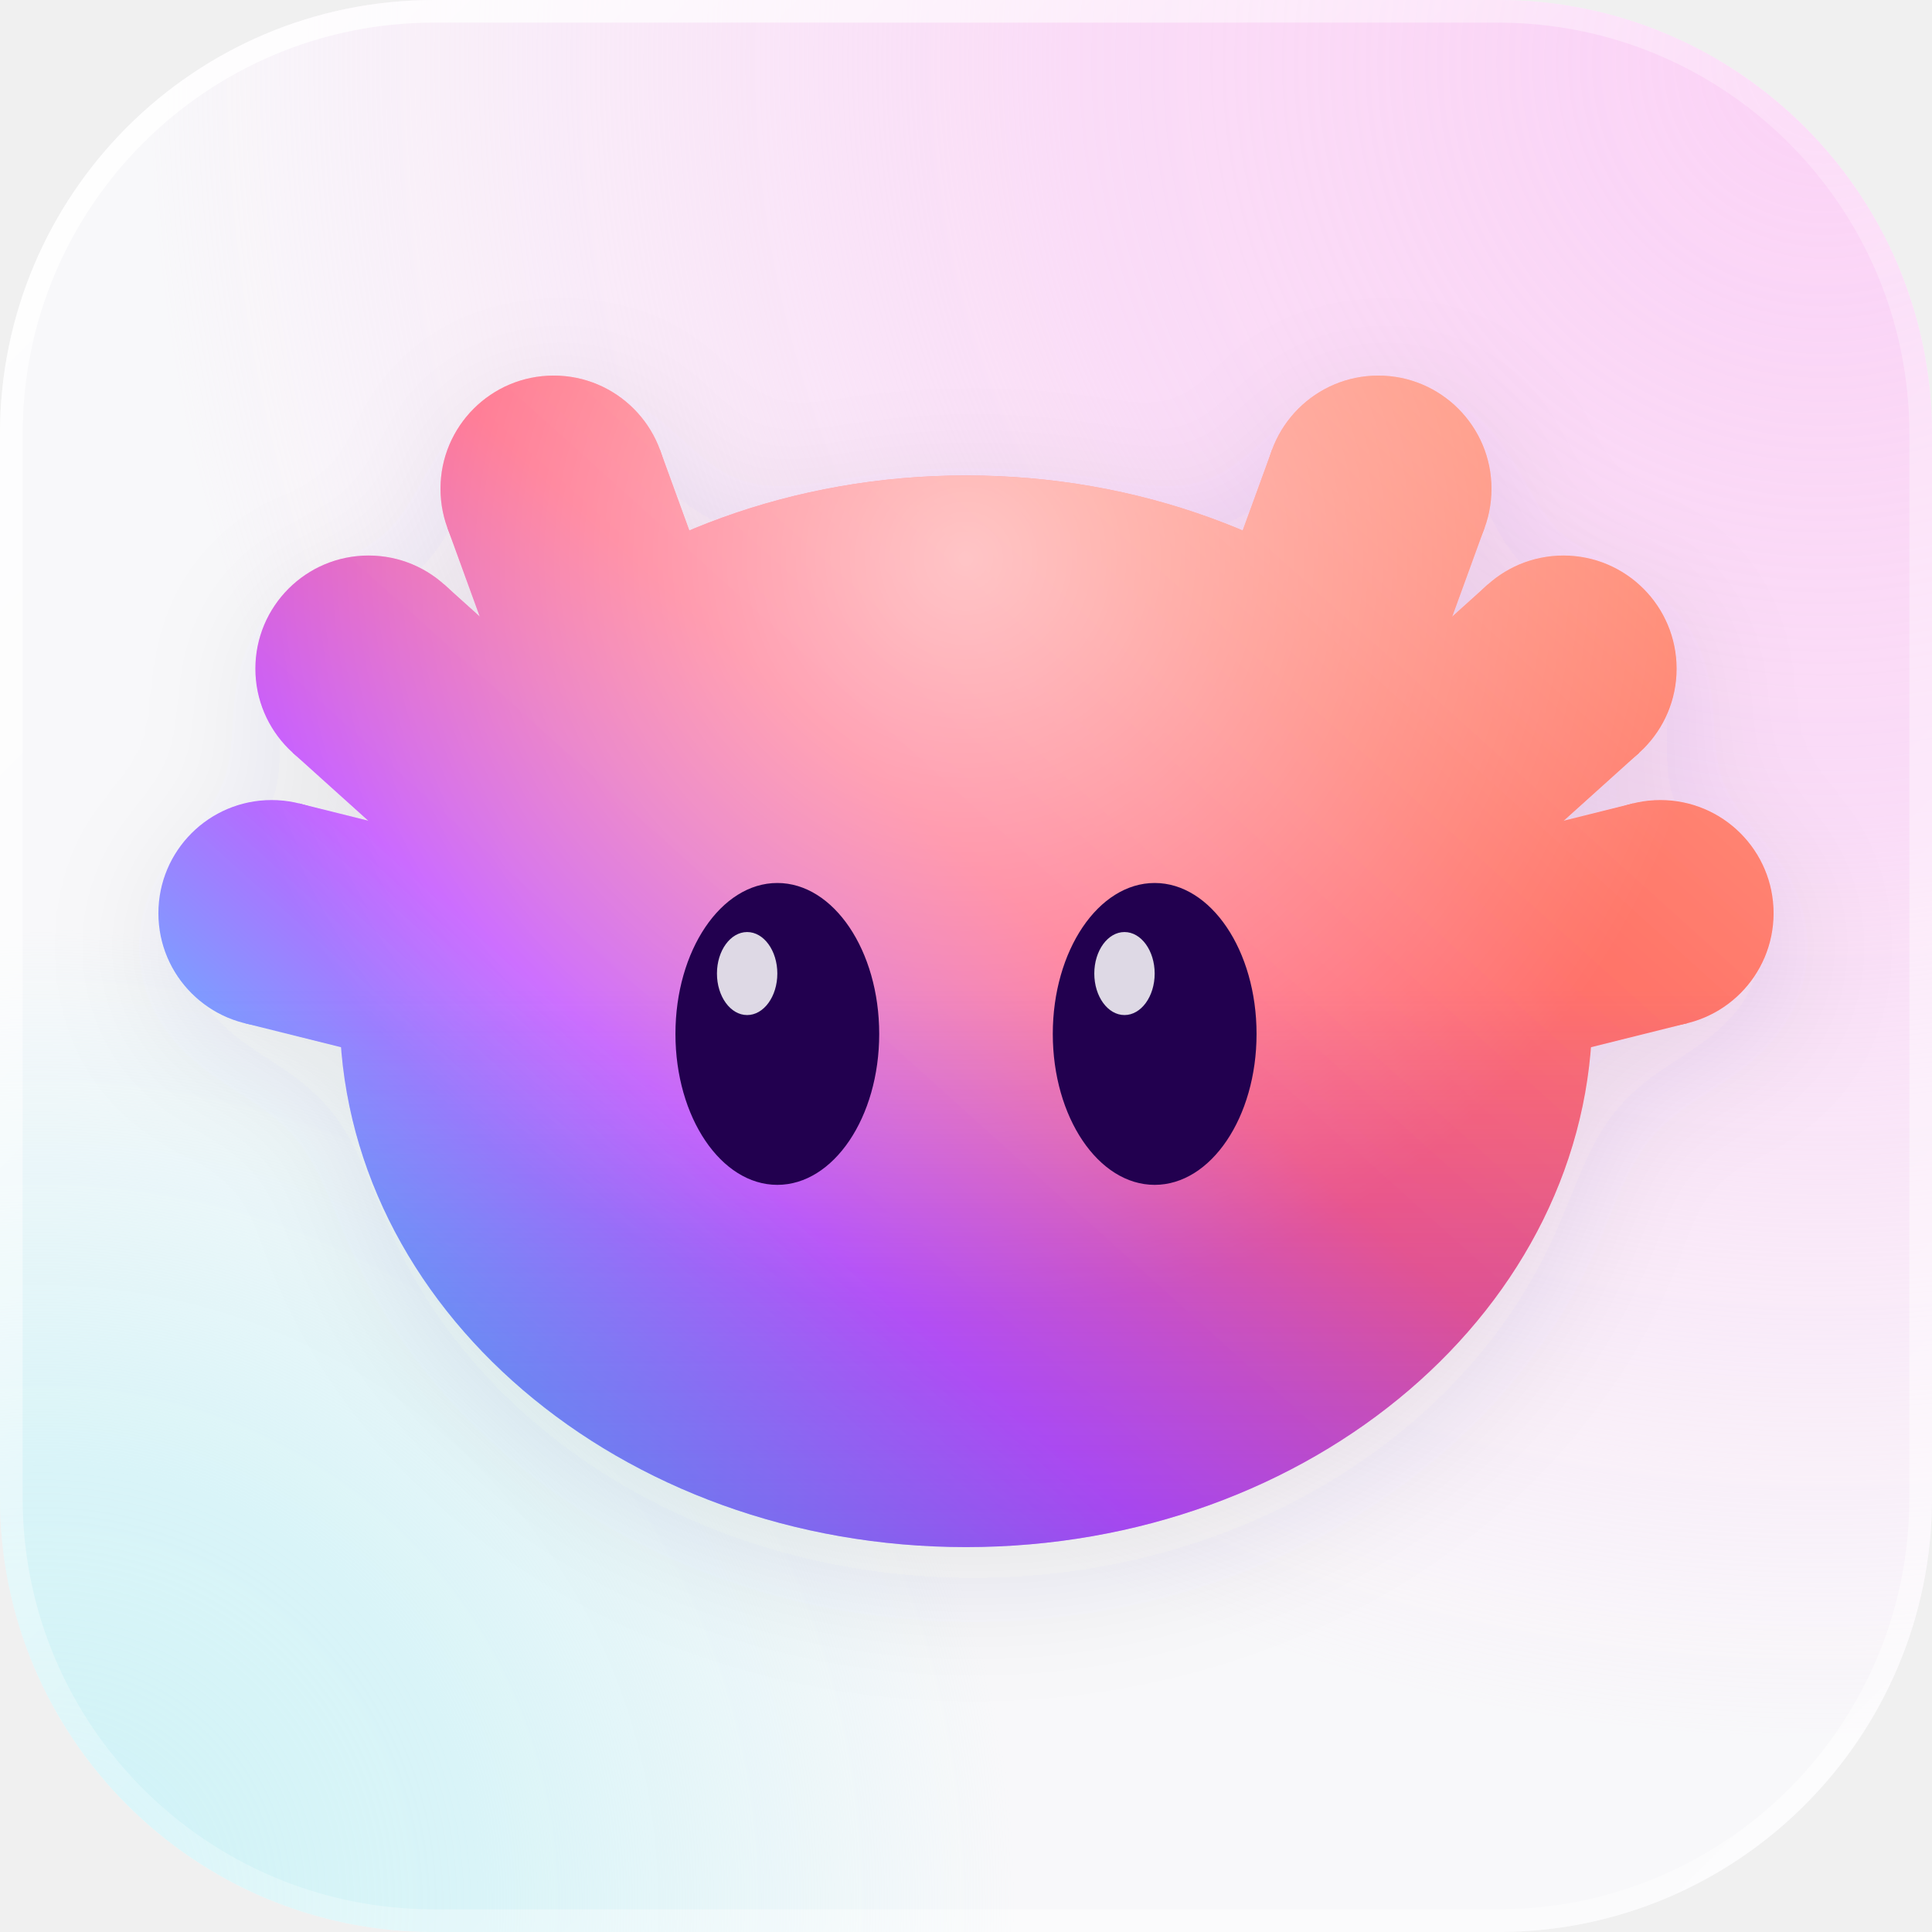
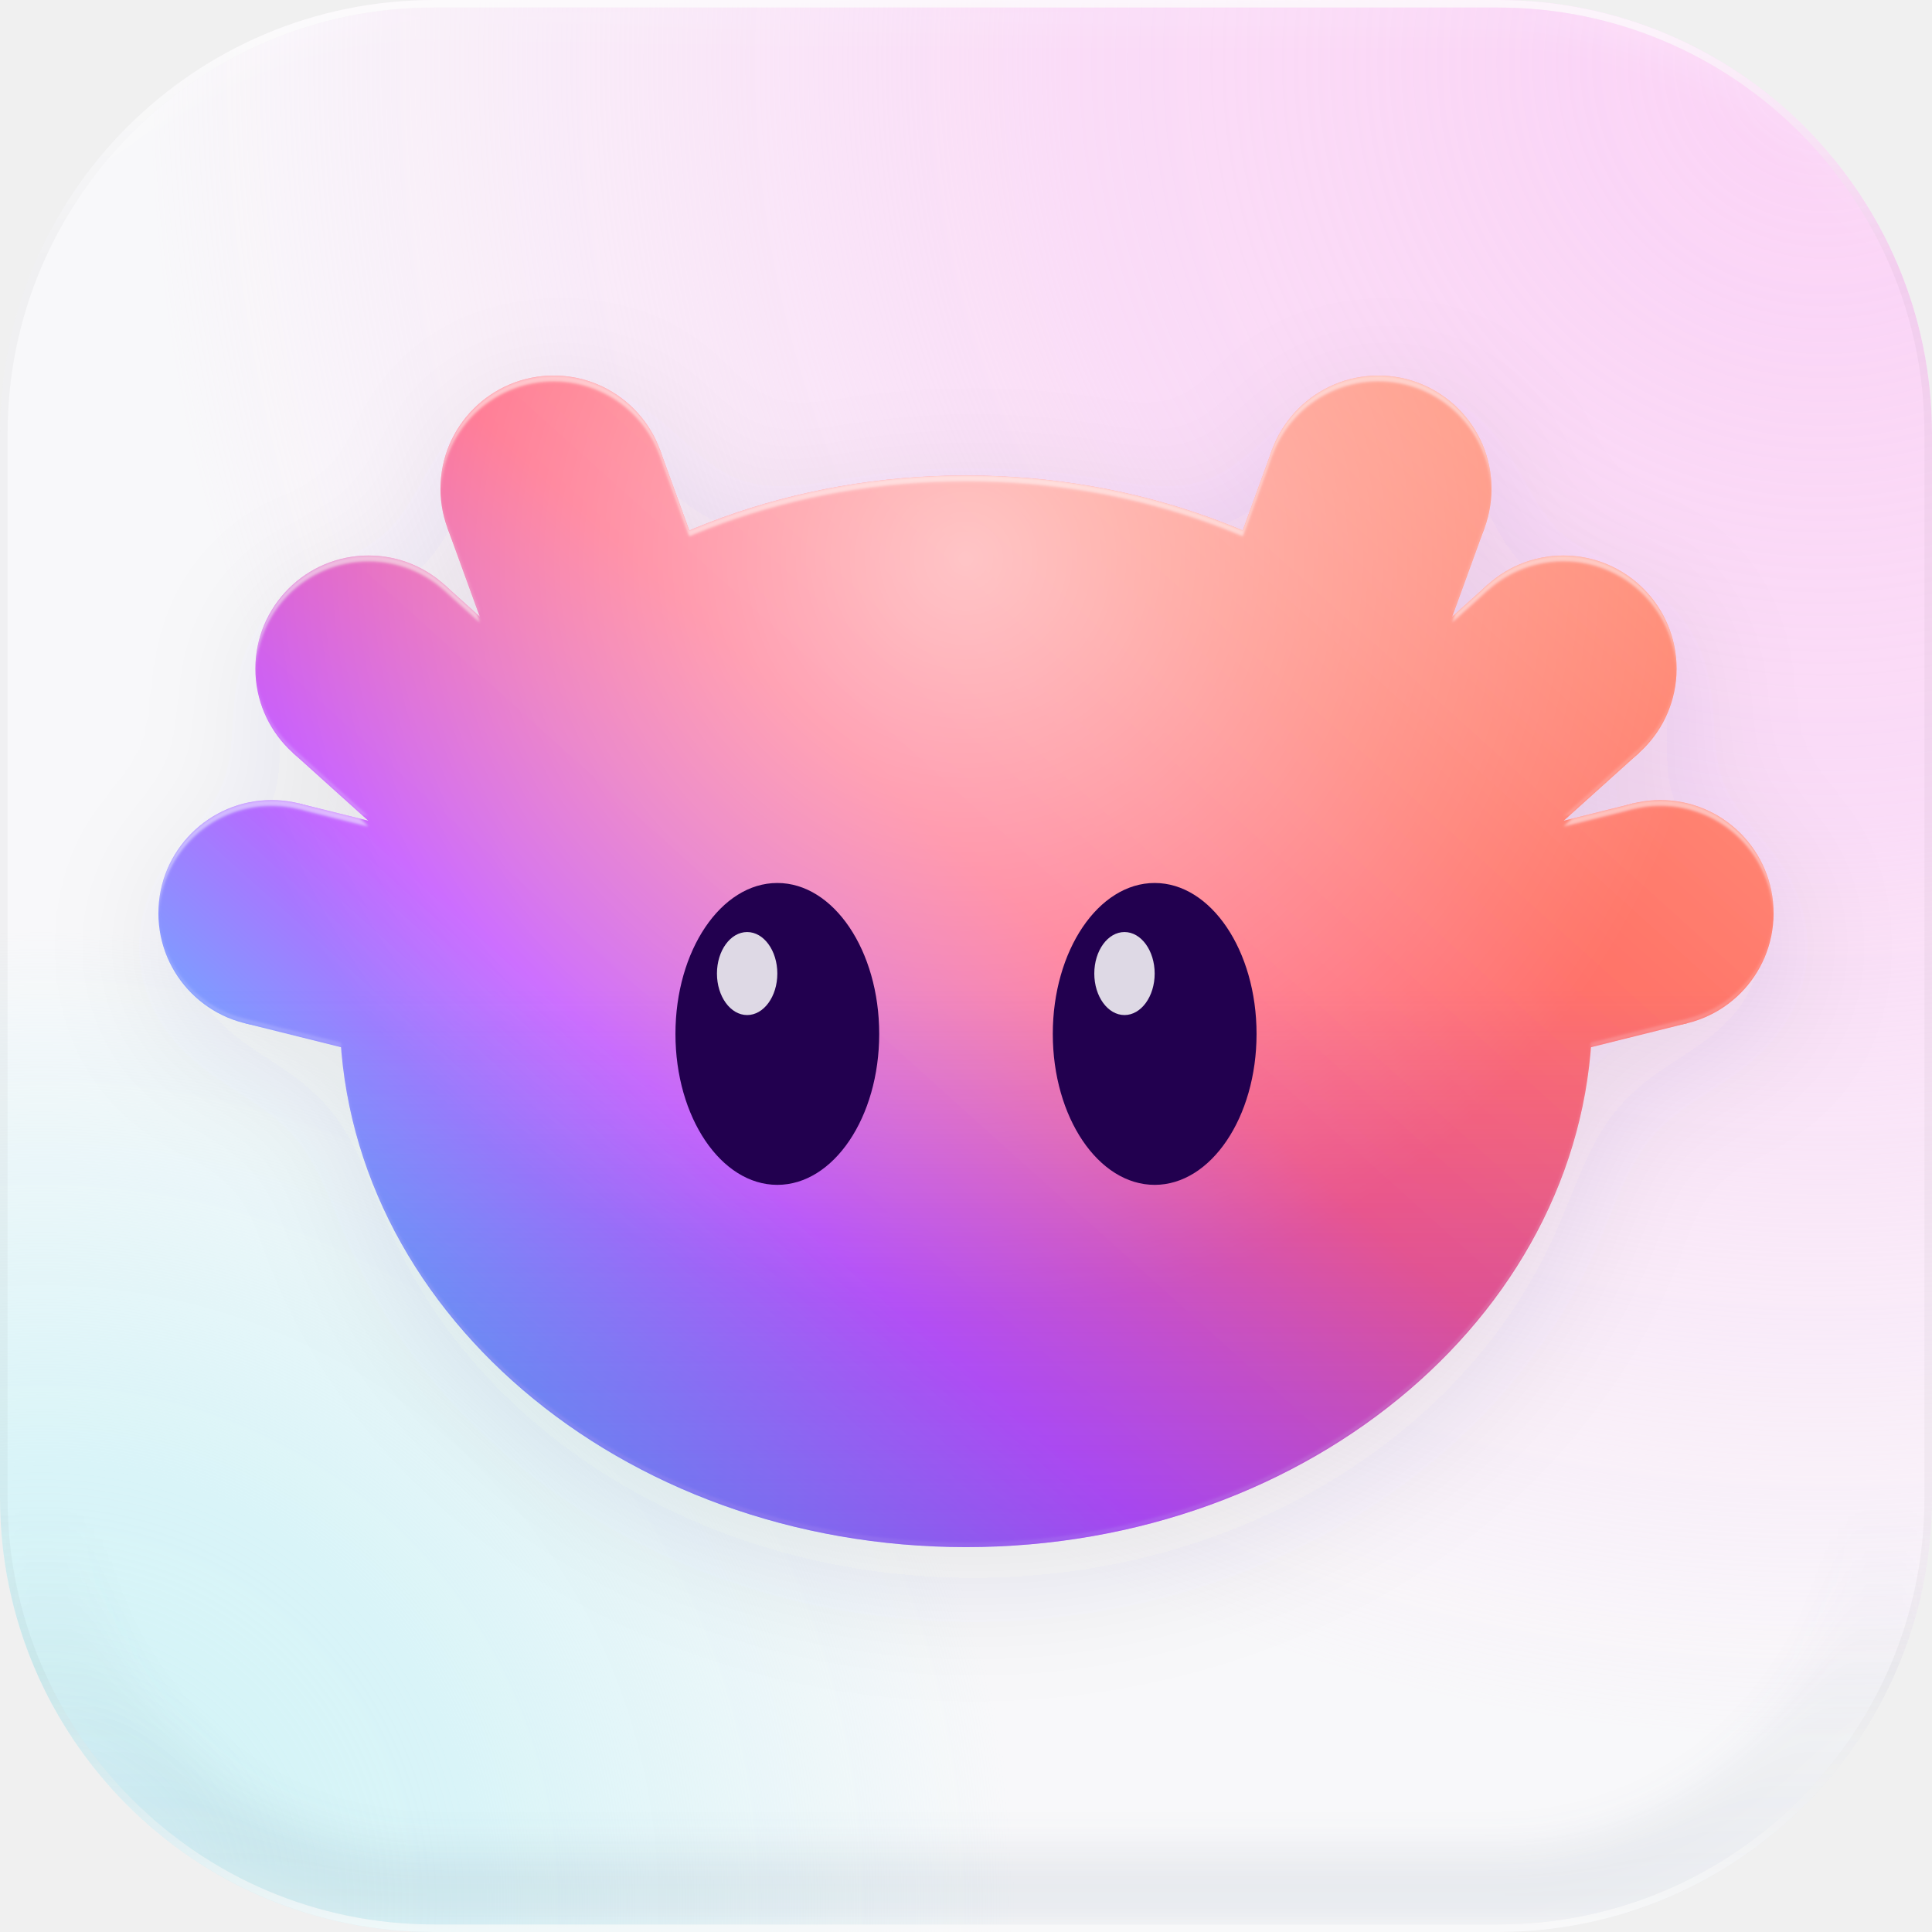
<svg xmlns="http://www.w3.org/2000/svg" viewBox="0 0 512 512" width="1024" height="1024">
  <clipPath id="tile">
    <rect width="512" height="512" rx="115" />
  </clipPath>
  <g clip-path="url(#tile)">
    <defs>
      <linearGradient id="g1bg" x1="0" y1="0" x2="1" y2="1">
        <stop offset="0" stop-color="#f8f8fa" />
        <stop offset="1" stop-color="#f8f8fa" />
      </linearGradient>
      <radialGradient id="g1glow" cx=".5" cy=".5" r=".5">
        <stop offset="0" stop-color="#ffffff" stop-opacity=".55" />
        <stop offset="1" stop-color="#ffffff" stop-opacity="0" />
      </radialGradient>
      <linearGradient id="g1b" x1="400" y1="150" x2="130" y2="450" gradientUnits="userSpaceOnUse">
        <stop offset="0" stop-color="#ff8f78" />
        <stop offset="0.22" stop-color="#ff7469" />
        <stop offset="0.45" stop-color="#ff5f7e" />
        <stop offset="0.7" stop-color="#c65cff" />
        <stop offset="1" stop-color="#3fd4ff" />
      </linearGradient>
      <radialGradient id="g1hi" cx="256" cy="186" r="200" gradientUnits="userSpaceOnUse">
        <stop offset="0" stop-color="#fff" stop-opacity=".6" />
        <stop offset="1" stop-color="#fff" stop-opacity="0" />
      </radialGradient>
      <linearGradient id="g1lo" x1="0" y1="300" x2="0" y2="450" gradientUnits="userSpaceOnUse">
        <stop offset="0" stop-color="#7a2ad8" stop-opacity="0" />
        <stop offset="1" stop-color="#7a2ad8" stop-opacity=".45" />
      </linearGradient>
      <mask id="g1c" maskUnits="userSpaceOnUse" x="0" y="0" width="512" height="512">
        <g fill="#fff">
          <ellipse cx="256" cy="306" rx="166" ry="142" />
          <circle cx="161.778" cy="208.872" r="30" />
          <circle cx="146.73" cy="167.526" r="30" />
          <polygon points="189.969,198.611 174.92,157.265 118.539,177.786 133.588,219.133" />
          <circle cx="130.371" cy="244.656" r="30" />
          <circle cx="97.673" cy="215.214" r="30" />
          <polygon points="150.445,222.362 117.747,192.92 77.599,237.509 110.297,266.95" />
          <circle cx="114.668" cy="290.664" r="30" />
          <circle cx="71.975" cy="280.019" r="30" />
          <polygon points="121.925,261.555 79.232,250.911 64.717,309.128 107.41,319.773" />
          <circle cx="350.222" cy="208.872" r="30" />
          <circle cx="365.27" cy="167.526" r="30" />
          <polygon points="378.412,219.133 393.461,177.786 337.08,157.265 322.031,198.611" />
          <circle cx="381.629" cy="244.656" r="30" />
          <circle cx="414.327" cy="215.214" r="30" />
          <polygon points="401.703,266.95 434.401,237.509 394.253,192.92 361.555,222.362" />
          <circle cx="397.332" cy="290.664" r="30" />
          <circle cx="440.025" cy="280.019" r="30" />
          <polygon points="404.59,319.773 447.283,309.128 432.768,250.911 390.075,261.555" />
        </g>
      </mask>
      <filter id="g1f" x="-30%" y="-30%" width="160%" height="160%">
        <feDropShadow dy="3" stdDeviation="5" flood-color="#3a2c55" flood-opacity="0.2" result="near" />
        <feDropShadow dy="9" stdDeviation="17.5" flood-color="#3a2c55" flood-opacity="0.1" />
+         <feMerge result="body">
+           <feMergeNode />
+         </feMerge>
+         <feOffset in="SourceAlpha" dx="0" dy="-1.2" result="e0o" />
+         <feComposite in="SourceAlpha" in2="e0o" operator="out" result="e0a" />
+         <feGaussianBlur in="e0a" stdDeviation=".4" result="e0b" />
+         <feComposite in="e0b" in2="SourceAlpha" operator="in" result="e0m" />
+         <feFlood flood-color="#ffffff" flood-opacity="0.12" />
+         <feComposite in2="e0m" operator="in" result="e0" />
+         <feOffset in="SourceAlpha" dx="0" dy="1.5" result="e1o" />
+         <feComposite in="SourceAlpha" in2="e1o" operator="out" result="e1a" />
+         <feGaussianBlur in="e1a" stdDeviation=".4" result="e1b" />
+         <feComposite in="e1b" in2="SourceAlpha" operator="in" result="e1m" />
+         <feFlood flood-color="#ffffff" flood-opacity="0.4" />
+         <feComposite in2="e1m" operator="in" result="e1" />
+         <feMerge>
+           <feMergeNode in="body" />
+           <feMergeNode in="e0" />
+           <feMergeNode in="e1" />
+         </feMerge>
      </filter>
      <radialGradient id="g1gl0">
        <stop offset="0" stop-color="#fbd3f6" />
        <stop offset=".45" stop-color="#fbd3f6" stop-opacity=".75" />
        <stop offset="1" stop-color="#fbd3f6" stop-opacity="0" />
      </radialGradient>
      <radialGradient id="g1gl1">
        <stop offset="0" stop-color="#cff3f7" />
        <stop offset=".45" stop-color="#cff3f7" stop-opacity=".75" />
        <stop offset="1" stop-color="#cff3f7" stop-opacity="0" />
      </radialGradient>
      <linearGradient id="g1rim" x1="0" y1="0" x2="1" y2="1">
-         <stop offset="0" stop-color="#fff" stop-opacity="0.9" />
-         <stop offset=".5" stop-color="#fff" stop-opacity="0.225" />
-         <stop offset="1" stop-color="#fff" stop-opacity="0.54" />
+         <stop offset="0" stop-color="#fff" stop-opacity="0" />
+         <stop offset=".5" stop-color="#fff" stop-opacity="0" />
+         <stop offset="1" stop-color="#fff" stop-opacity="0" />
      </linearGradient>
      <radialGradient id="g1sh">
        <stop offset="0" stop-color="#7a3cc0" stop-opacity="0.25" />
        <stop offset="1" stop-color="#7a3cc0" stop-opacity="0" />
      </radialGradient>
    </defs>
    <rect width="512" height="512" fill="url(#g1bg)" />
    <circle cx="480" cy="20" r="440" fill="url(#g1gl0)" />
    <circle cx="10" cy="505" r="260" fill="url(#g1gl1)" />
    <ellipse cx="256" cy="450" rx="140" ry="20" fill="url(#${id}sh)" />
    <g transform="translate(0 -38)">
      <g filter="url(#g1f)">
        <g fill="url(#g1b)">
          <ellipse cx="256" cy="306" rx="166" ry="142" />
          <circle cx="161.778" cy="208.872" r="30" />
          <circle cx="146.73" cy="167.526" r="30" />
          <polygon points="189.969,198.611 174.92,157.265 118.539,177.786 133.588,219.133" />
          <circle cx="130.371" cy="244.656" r="30" />
          <circle cx="97.673" cy="215.214" r="30" />
          <polygon points="150.445,222.362 117.747,192.92 77.599,237.509 110.297,266.95" />
          <circle cx="114.668" cy="290.664" r="30" />
          <circle cx="71.975" cy="280.019" r="30" />
          <polygon points="121.925,261.555 79.232,250.911 64.717,309.128 107.41,319.773" />
          <circle cx="350.222" cy="208.872" r="30" />
          <circle cx="365.27" cy="167.526" r="30" />
          <polygon points="378.412,219.133 393.461,177.786 337.08,157.265 322.031,198.611" />
          <circle cx="381.629" cy="244.656" r="30" />
          <circle cx="414.327" cy="215.214" r="30" />
          <polygon points="401.703,266.95 434.401,237.509 394.253,192.92 361.555,222.362" />
          <circle cx="397.332" cy="290.664" r="30" />
          <circle cx="440.025" cy="280.019" r="30" />
          <polygon points="404.59,319.773 447.283,309.128 432.768,250.911 390.075,261.555" />
        </g>
      </g>
      <g mask="url(#g1c)">
        <rect width="512" height="512" fill="url(#g1hi)" />
        <rect width="512" height="512" fill="url(#g1lo)" />
      </g>
      <ellipse cx="206" cy="312" rx="27" ry="40" fill="#22004f" />
      <ellipse cx="198" cy="296" rx="8" ry="11" fill="#fff" opacity=".85" />
      <ellipse cx="306" cy="312" rx="27" ry="40" fill="#22004f" />
      <ellipse cx="298" cy="296" rx="8" ry="11" fill="#fff" opacity=".85" />
    </g>
-     <rect x="3" y="3" width="506" height="506" rx="112" fill="none" stroke="url(#g1rim)" stroke-width="6" />
+     <defs>
+       <linearGradient id="g1bv" x1="0" y1="0" x2="0" y2="1">
+         <stop offset="0" stop-color="#ffffff" stop-opacity="0.8" />
+         <stop offset=".14" stop-color="#ffffff" stop-opacity="0" />
+         <stop offset=".86" stop-color="#ffffff" stop-opacity="0" />
+         <stop offset="1" stop-color="#ffffff" stop-opacity="0.7" />
+       </linearGradient>
+       <linearGradient id="g1bs" x1="0" y1="0" x2="0" y2="1">
+         <stop offset=".78" stop-color="#7d8ea3" stop-opacity="0" />
+         <stop offset="1" stop-color="#7d8ea3" stop-opacity="0.15" />
+       </linearGradient>
+       <filter id="g1bb" x="-5%" y="-5%" width="110%" height="110%">
+         <feGaussianBlur stdDeviation="5" />
+       </filter>
+     </defs>
+     <rect width="512" height="512" rx="115" fill="none" stroke="url(#g1bs)" stroke-width="44" filter="url(#g1bb)" />
+     <rect width="512" height="512" rx="115" fill="none" stroke="#000" stroke-opacity="0.035" stroke-width="4" />
+     <rect width="512" height="512" rx="115" fill="none" stroke="url(#g1bv)" stroke-width="10" filter="url(#g1bb)" opacity=".35" />
+     <rect width="512" height="512" rx="115" fill="none" stroke="url(#g1bv)" stroke-width="4" />
  </g>
</svg>
